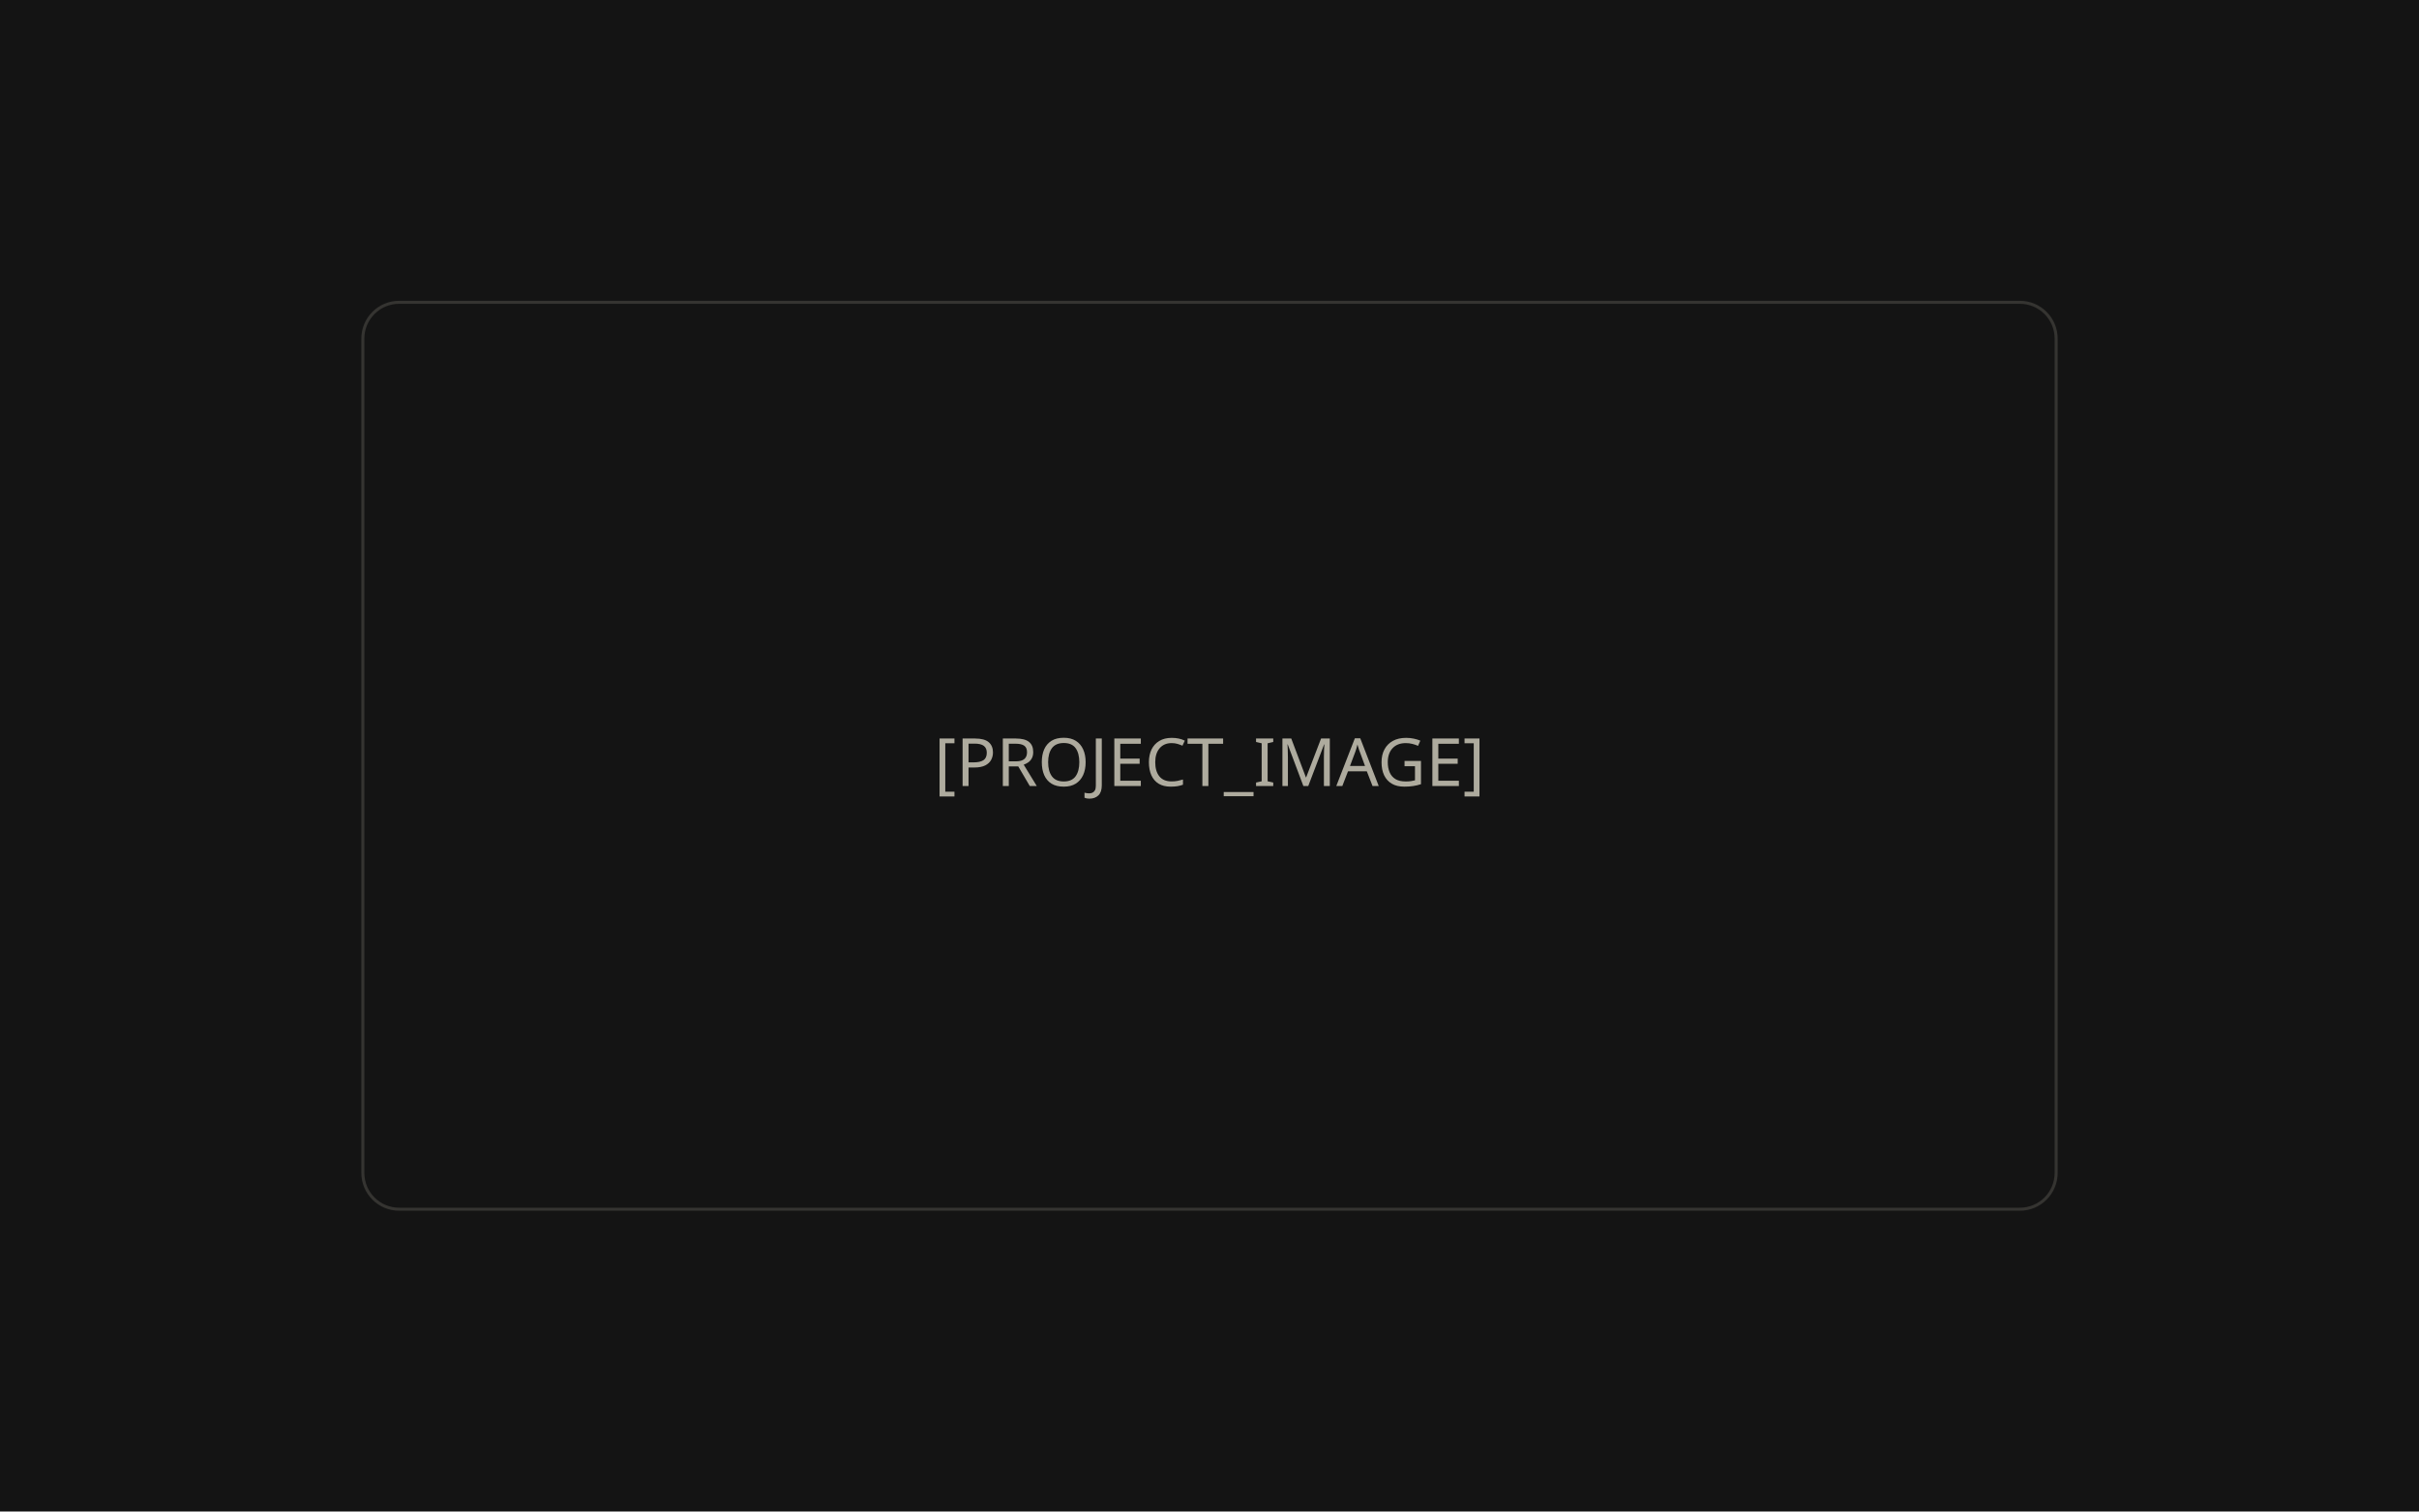
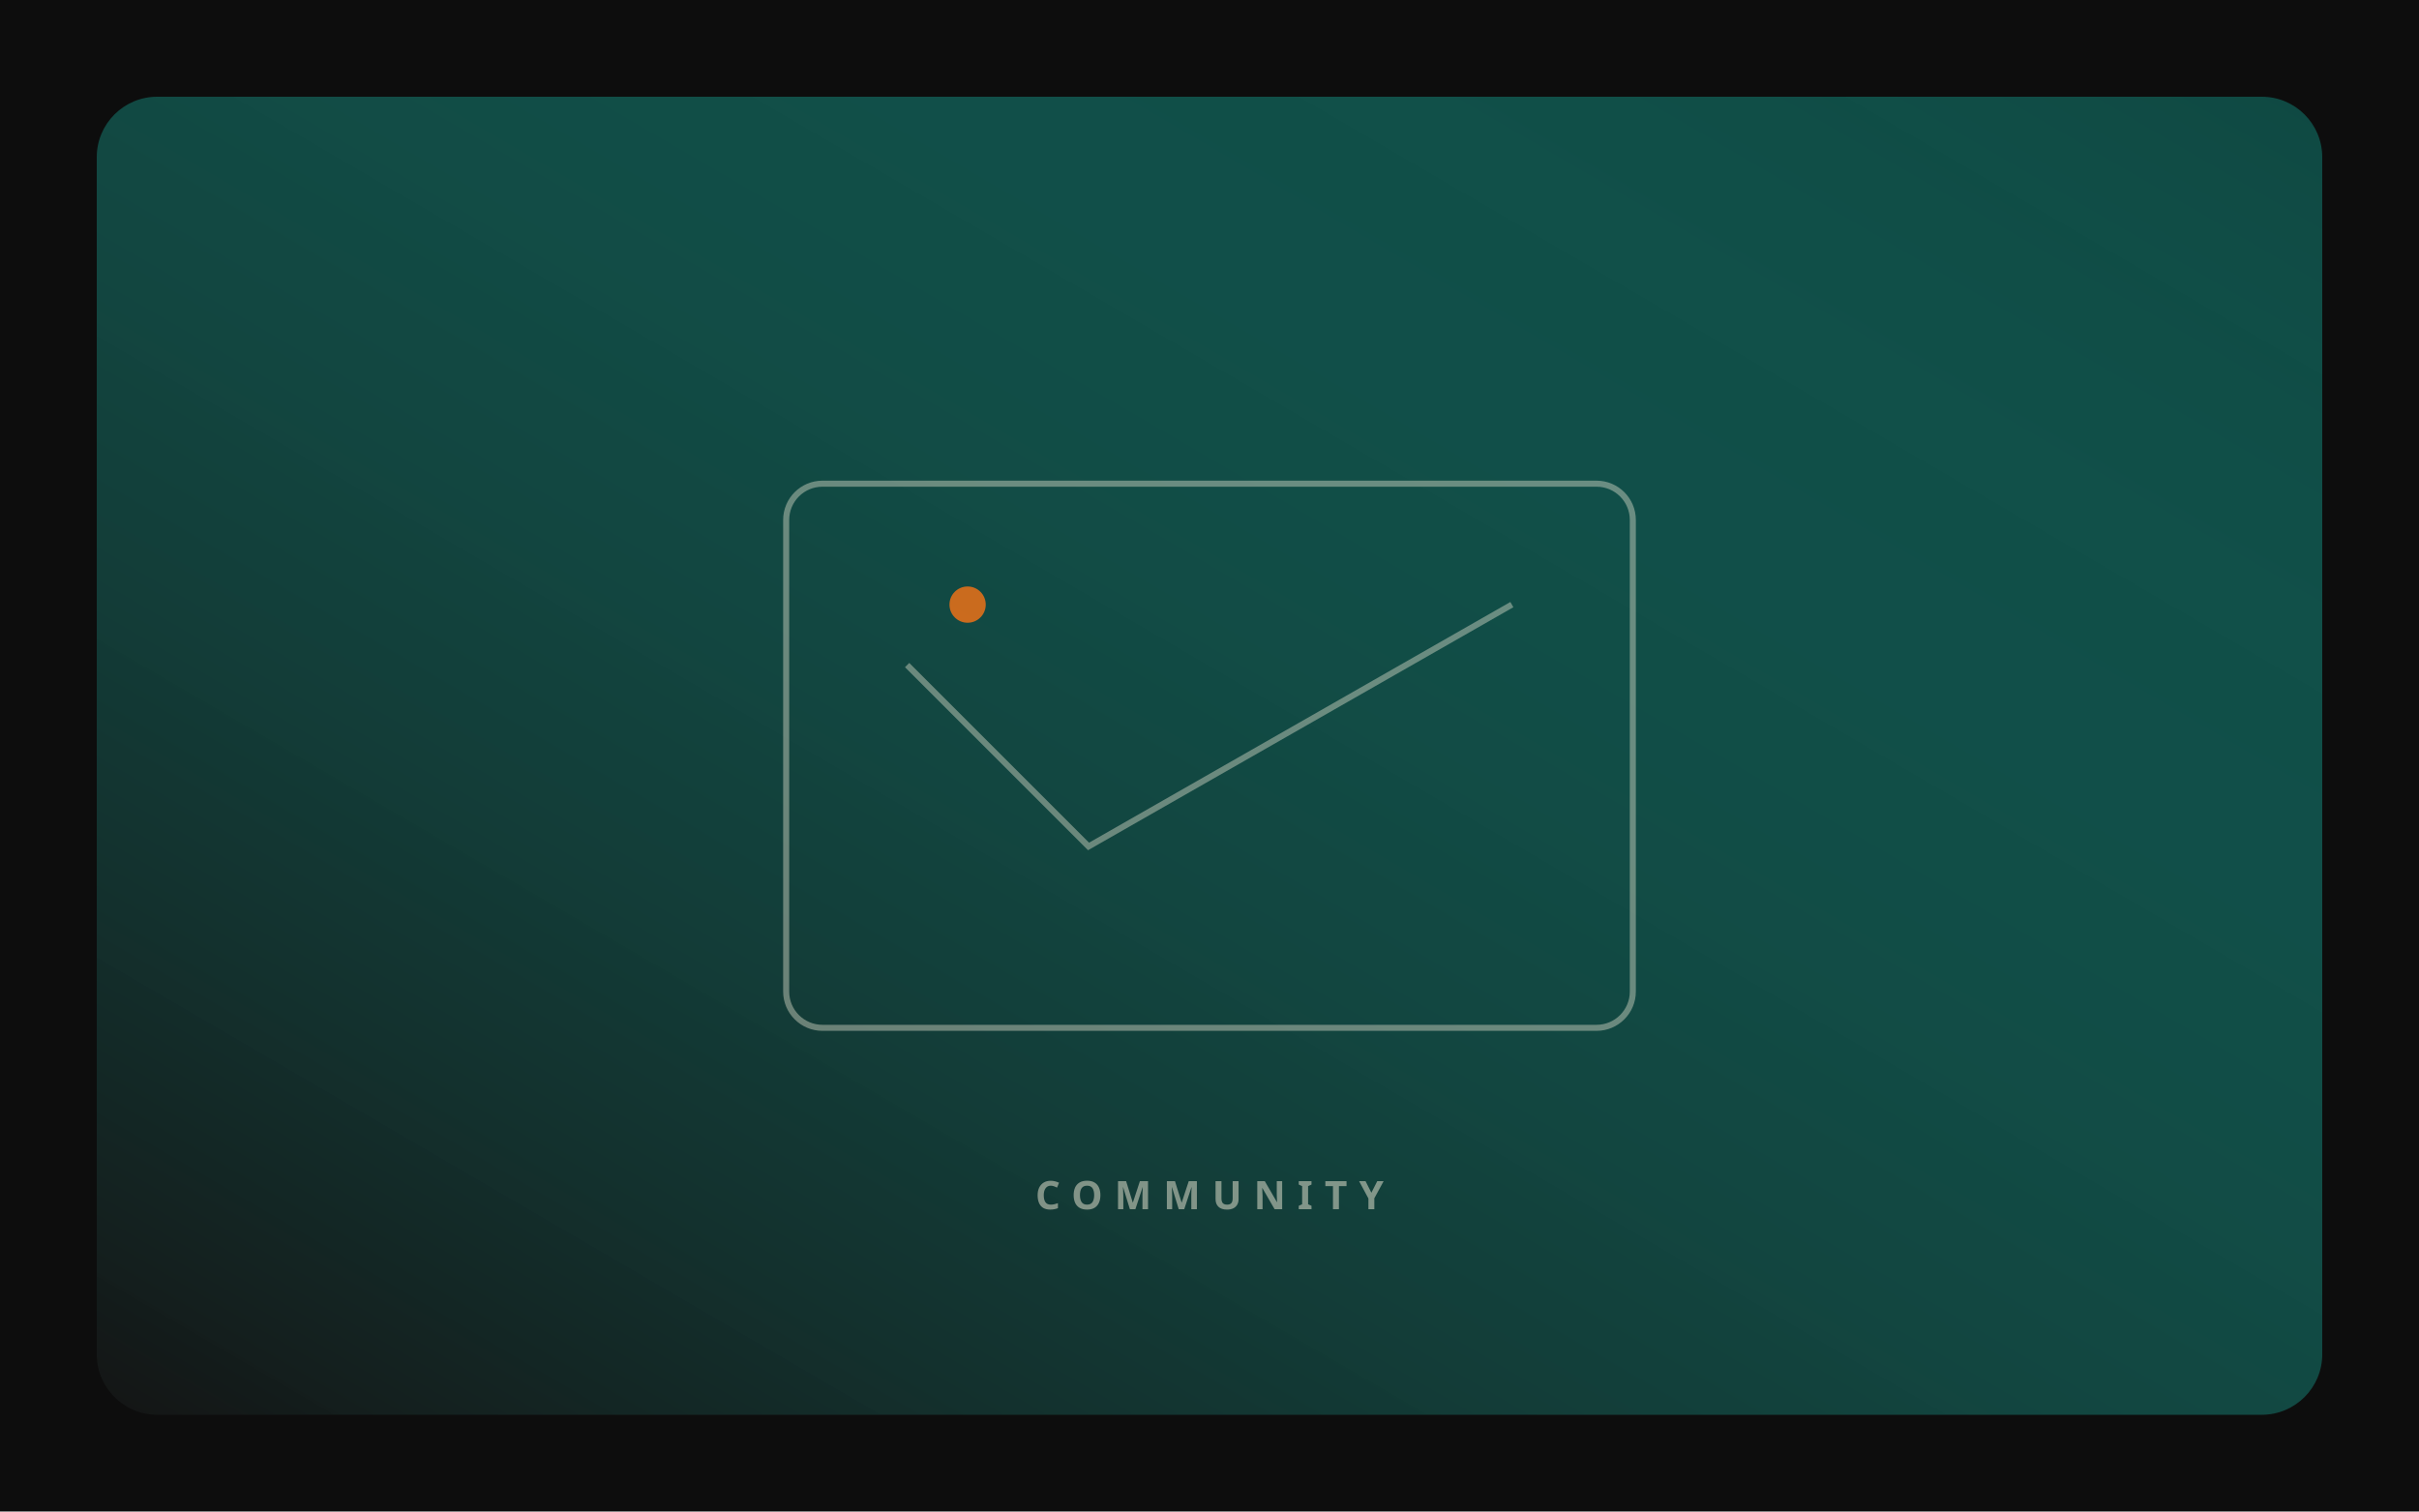
- <svg xmlns="http://www.w3.org/2000/svg" width="800" height="500" viewBox="0 0 800 500" role="img" aria-label="Project placeholder">
-   <rect width="800" height="500" fill="#141414" />
-   <rect x="120" y="100" width="560" height="300" rx="12" stroke="#f0ebd8" stroke-opacity="0.15" fill="none" />
-   <text x="400" y="260" text-anchor="middle" fill="#f0ebd8" font-family="system-ui,sans-serif" font-size="22" opacity="0.7">[PROJECT_IMAGE]</text>
+ <svg xmlns="http://www.w3.org/2000/svg" width="800" height="500" viewBox="0 0 800 500" role="img" aria-label="Coding Interviews club">
+   <defs>
+     <linearGradient id="p" x1="100%" y1="0%" x2="0%" y2="100%">
+       <stop offset="0%" style="stop-color:#14b8a6;stop-opacity:0.35" />
+       <stop offset="100%" style="stop-color:#141414;stop-opacity:1" />
+     </linearGradient>
+   </defs>
+   <rect width="800" height="500" fill="#0d0d0d" />
+   <rect x="32" y="32" width="736" height="436" rx="20" fill="url(#p)" />
+   <g fill="none" stroke="#f0ebd8" stroke-opacity="0.4" stroke-width="2">
+     <rect x="260" y="160" width="280" height="180" rx="12" />
+     <path d="M300 220 L360 280 L500 200" />
+     <circle cx="320" cy="200" r="6" fill="#f97316" fill-opacity="0.8" stroke="none" />
+   </g>
+   <text x="400" y="400" text-anchor="middle" fill="#f0ebd8" font-family="system-ui,sans-serif" font-size="13" font-weight="600" letter-spacing="0.3em" opacity="0.5">COMMUNITY</text>
</svg>
